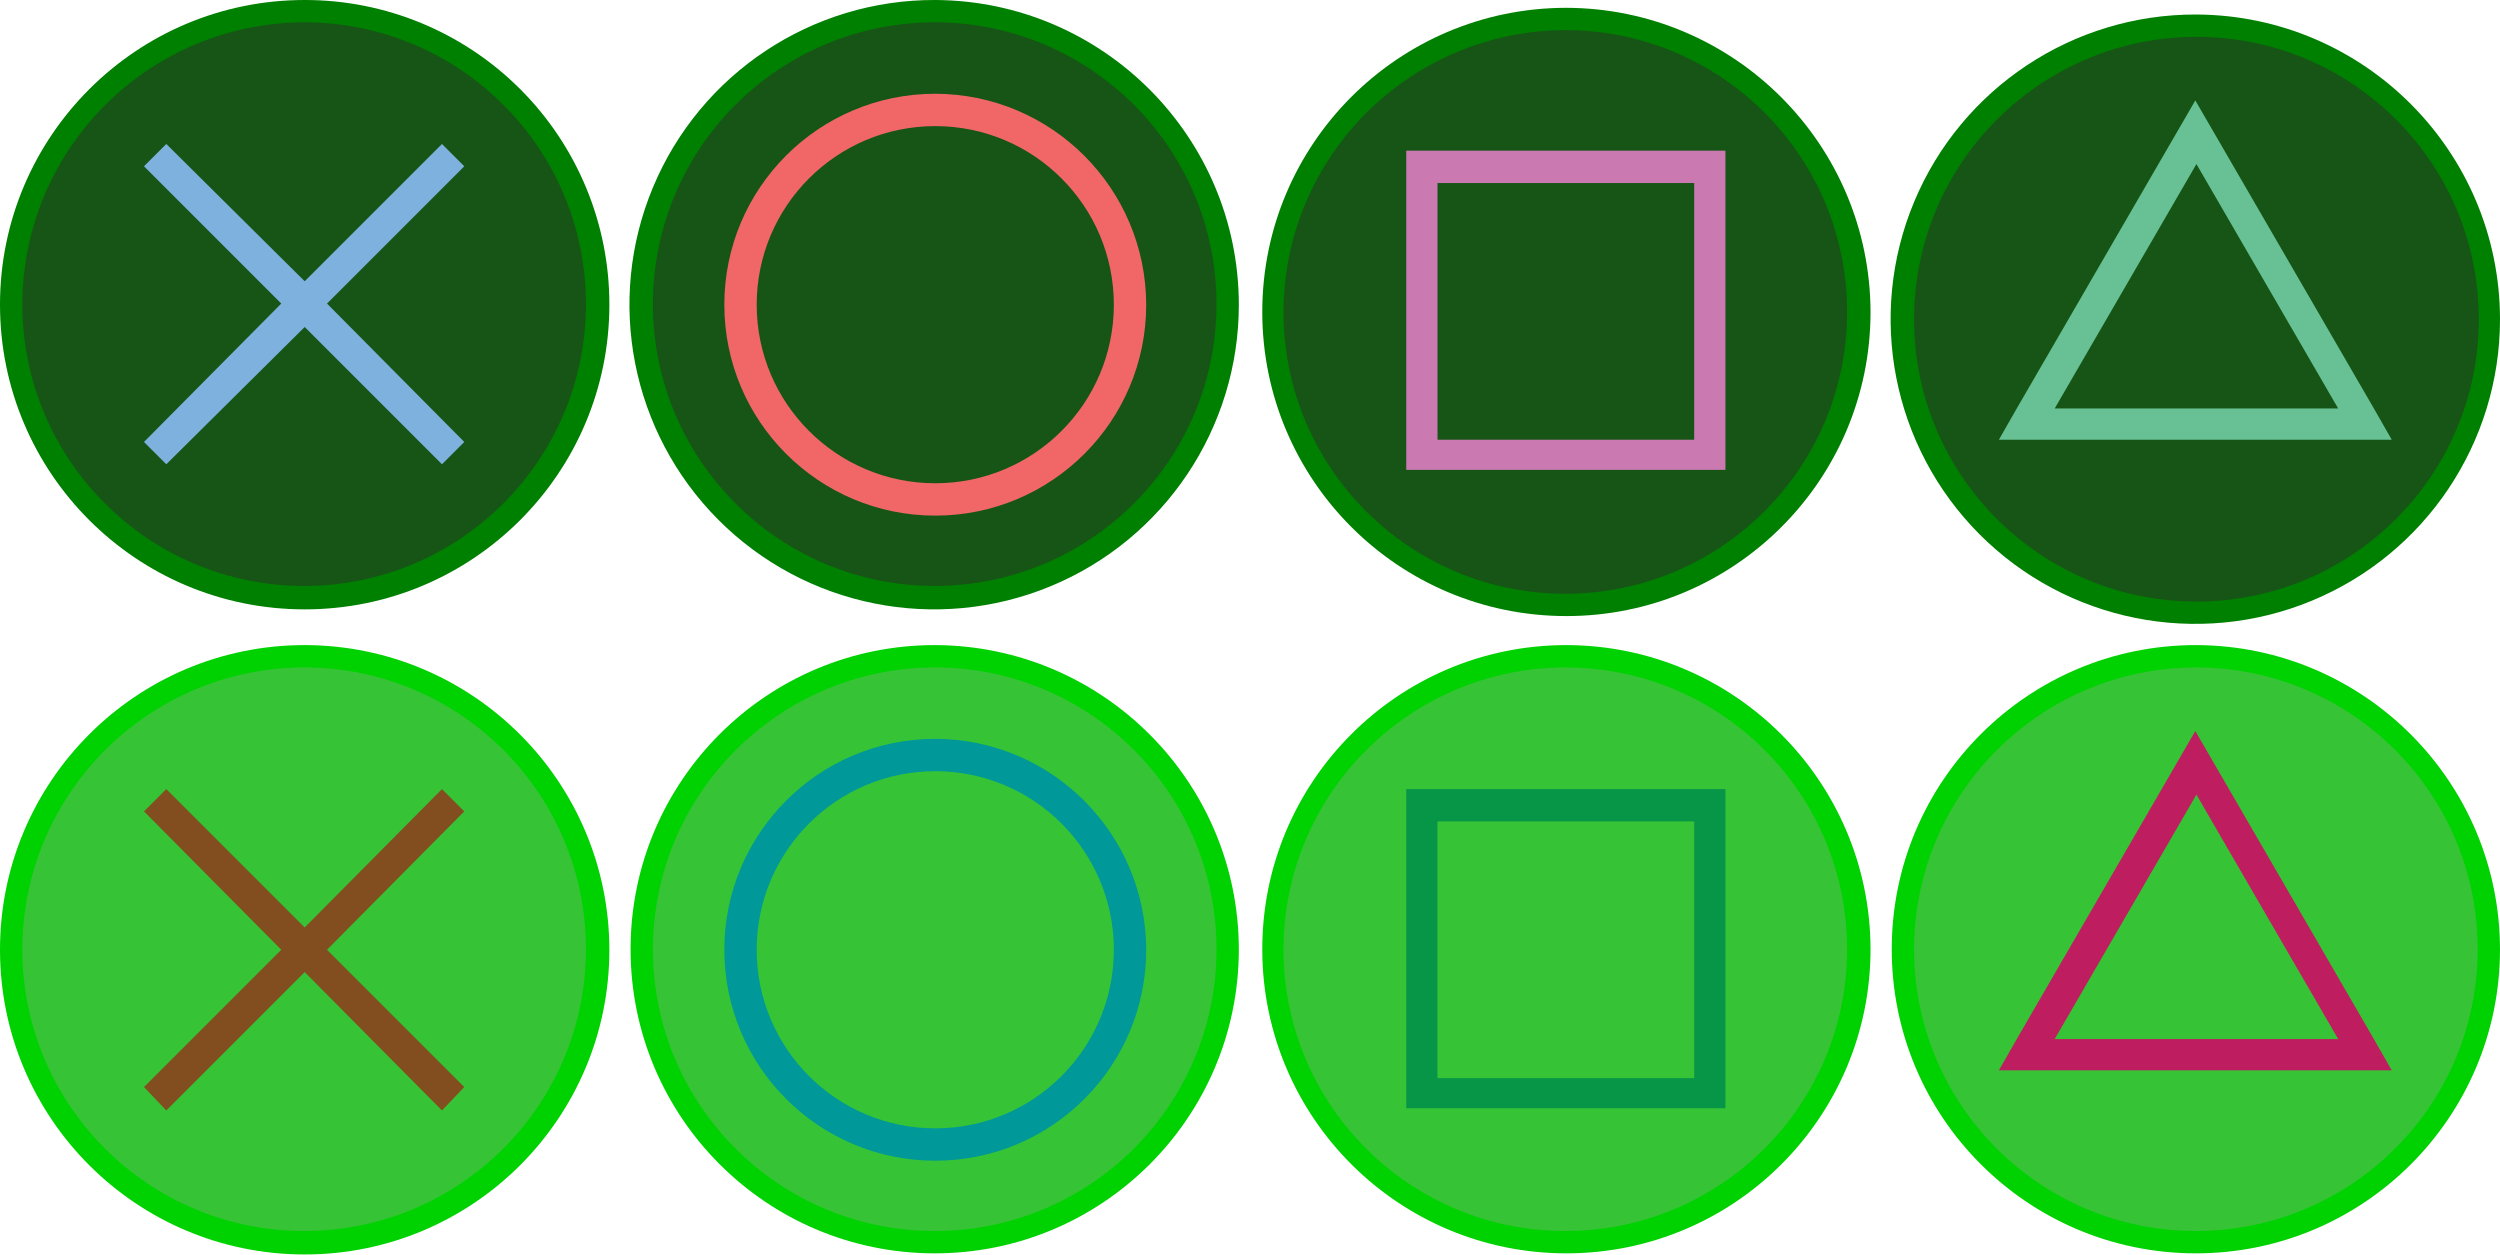
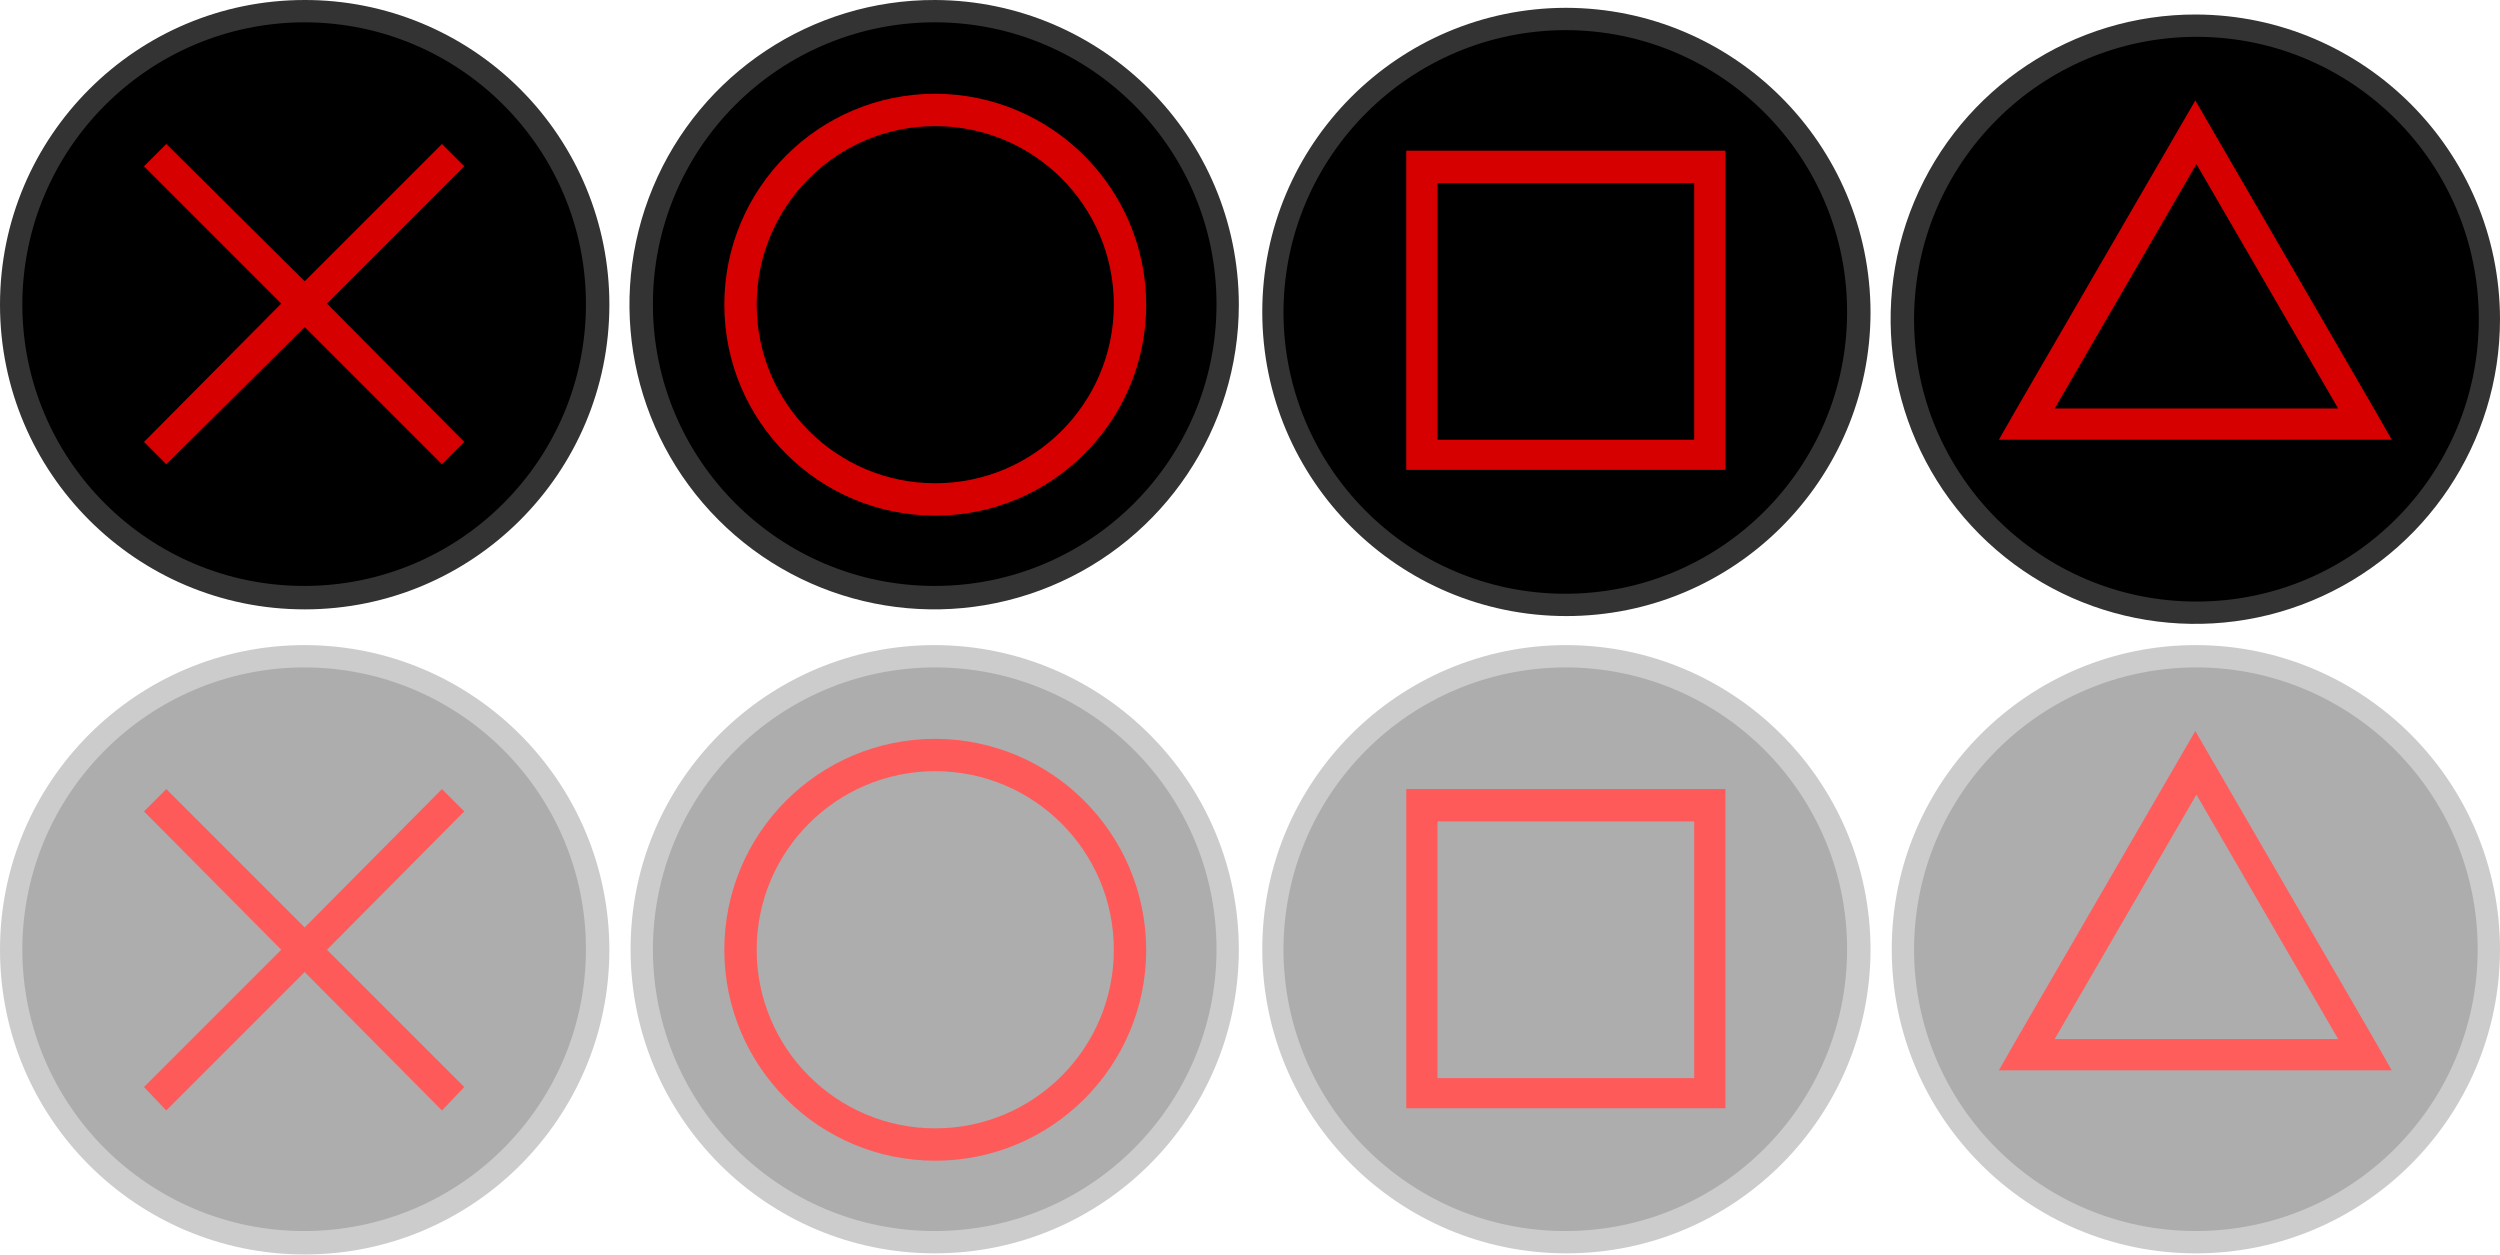
<svg xmlns="http://www.w3.org/2000/svg" id="Layer_1" data-name="Layer 1" width="224" height="112.4" viewBox="0 0 224 112.4" version="1.1">
  <defs id="defs1">
    <style id="style1">
      .cls-1 {
        fill: #e6e6e6;
      }

      .cls-2 {
        fill: #f0f0f0;
      }

      .cls-3 {
        fill: #009898;
      }

      .cls-4 {
        fill: #824e20;
      }

      .cls-5 {
        fill: #079647;
      }

      .cls-6 {
        fill: #be1e5f;
      }

      .cls-7 {
        fill: #1a1a1a;
      }

      .cls-8 {
        fill: #0f0f0f;
      }

      .cls-9 {
        fill: #f16667;
      }

      .cls-10 {
        fill: #7fb1df;
      }

      .cls-11 {
        fill: #cb79b1;
      }

      .cls-12 {
        fill: #66c194;
      }
    </style>
  </defs>
  <g id="g12">
    <g id="g3">
      <g id="g2">
-         <path class="cls-1" d="M83.8,111.3A26.25,26.25,0,1,1,110,85.1,26.33,26.33,0,0,1,83.8,111.3Z" id="path1" style="fill:#36c436;fill-opacity:1" />
-         <path class="cls-2" d="M83.8,59.8A25.25,25.25,0,1,1,58.5,85.1,25.31,25.31,0,0,1,83.8,59.8m0-2A27.25,27.25,0,1,0,111,85.1,27.31,27.31,0,0,0,83.8,57.8Z" id="path2" style="fill:#00d100;fill-opacity:1" />
+         <path class="cls-1" d="M83.8,111.3A26.25,26.25,0,1,1,110,85.1,26.33,26.33,0,0,1,83.8,111.3Z" id="path1" style="fill:#adadad;fill-opacity:1" />
+         <path class="cls-2" d="M83.8,59.8A25.25,25.25,0,1,1,58.5,85.1,25.31,25.31,0,0,1,83.8,59.8m0-2A27.25,27.25,0,1,0,111,85.1,27.31,27.31,0,0,0,83.8,57.8Z" id="path2" style="fill:#cccccc;fill-opacity:1" />
      </g>
-       <path class="cls-3" d="M83.8,66.2a18.9,18.9,0,1,0,18.9,18.9A18.95,18.95,0,0,0,83.8,66.2Zm0,34.9a16,16,0,1,1,16-16A16,16,0,0,1,83.8,101.1Z" id="path3" />
+       <path class="cls-3" d="M83.8,66.2a18.9,18.9,0,1,0,18.9,18.9A18.95,18.95,0,0,0,83.8,66.2Zm0,34.9a16,16,0,1,1,16-16A16,16,0,0,1,83.8,101.1Z" id="path3" style="fill:#ff5a5a;fill-opacity:1" />
    </g>
    <g id="g6">
      <g id="g5">
-         <path class="cls-1" d="M27.2,111.3A26.2,26.2,0,1,1,53.6,85.1,26.23,26.23,0,0,1,27.2,111.3Z" id="path4" style="fill:#36c436;fill-opacity:1" />
-         <path class="cls-2" d="M27.3,59.8A25.25,25.25,0,1,1,2,85.1,25.31,25.31,0,0,1,27.3,59.8m0-2A27.3,27.3,0,1,0,54.6,85.1,27.34,27.34,0,0,0,27.3,57.8Z" id="path5" style="fill:#00d100;fill-opacity:1" />
+         <path class="cls-1" d="M27.2,111.3A26.2,26.2,0,1,1,53.6,85.1,26.23,26.23,0,0,1,27.2,111.3Z" id="path4" style="fill:#adadad;fill-opacity:1" />
+         <path class="cls-2" d="M27.3,59.8A25.25,25.25,0,1,1,2,85.1,25.31,25.31,0,0,1,27.3,59.8m0-2A27.3,27.3,0,1,0,54.6,85.1,27.34,27.34,0,0,0,27.3,57.8Z" id="path5" style="fill:#cccccc;fill-opacity:1" />
      </g>
-       <polygon class="cls-4" points="41.6 72.7 39.6 70.7 27.3 83.1 14.9 70.7 12.9 72.7 25.2 85.1 12.9 97.4 14.9 99.5 27.3 87.1 39.6 99.5 41.6 97.4 29.3 85.1 41.6 72.7" id="polygon5" />
+       <polygon class="cls-4" points="41.6 72.7 39.6 70.7 27.3 83.1 14.9 70.7 12.9 72.7 25.2 85.1 12.9 97.4 14.9 99.5 27.3 87.1 39.6 99.5 41.6 97.4 29.3 85.1 41.6 72.7" id="polygon5" style="fill:#ff5a5a;fill-opacity:1" />
    </g>
    <g id="g8">
      <g id="g7">
-         <path class="cls-1" d="M140.3,111.3A26.25,26.25,0,1,1,166.6,85,26.25,26.25,0,0,1,140.3,111.3Z" id="path6" style="fill:#36c436;fill-opacity:1" />
-         <path class="cls-2" d="M140.3,59.8A25.25,25.25,0,1,1,115,85.1a25.31,25.31,0,0,1,25.3-25.3m0-2A27.25,27.25,0,1,0,167.6,85a27.31,27.31,0,0,0-27.3-27.2Z" id="path7" style="fill:#00d100;fill-opacity:1" />
+         <path class="cls-1" d="M140.3,111.3A26.25,26.25,0,1,1,166.6,85,26.25,26.25,0,0,1,140.3,111.3Z" id="path6" style="fill:#adadad;fill-opacity:1" />
+         <path class="cls-2" d="M140.3,59.8A25.25,25.25,0,1,1,115,85.1a25.31,25.31,0,0,1,25.3-25.3m0-2A27.25,27.25,0,1,0,167.6,85a27.31,27.31,0,0,0-27.3-27.2Z" id="path7" style="fill:#cccccc;fill-opacity:1" />
      </g>
-       <path class="cls-5" d="M151.8,70.7H126V99.3h28.6V70.7Zm0,25.9h-23v-23h23Z" id="path8" />
+       <path class="cls-5" d="M151.8,70.7H126V99.3h28.6V70.7Zm0,25.9h-23v-23h23Z" id="path8" style="fill:#ff5a5a;fill-opacity:1" />
    </g>
    <g id="g11">
      <g id="g10">
-         <path class="cls-1" d="M196.7,111.3A26.25,26.25,0,1,1,223,85.1,26.33,26.33,0,0,1,196.7,111.3Z" id="path9" style="fill:#36c436;fill-opacity:1" />
-         <path class="cls-2" d="M196.8,59.8a25.25,25.25,0,1,1-25.3,25.3,25.31,25.31,0,0,1,25.3-25.3m0-2A27.25,27.25,0,1,0,224,85.1a27.31,27.31,0,0,0-27.2-27.3Z" id="path10" style="fill:#00d100;fill-opacity:1" />
+         <path class="cls-1" d="M196.7,111.3A26.25,26.25,0,1,1,223,85.1,26.33,26.33,0,0,1,196.7,111.3Z" id="path9" style="fill:#adadad;fill-opacity:1" />
+         <path class="cls-2" d="M196.8,59.8a25.25,25.25,0,1,1-25.3,25.3,25.31,25.31,0,0,1,25.3-25.3m0-2A27.25,27.25,0,1,0,224,85.1a27.31,27.31,0,0,0-27.2-27.3Z" id="path10" style="fill:#cccccc;fill-opacity:1" />
      </g>
-       <path class="cls-6" d="M212.7,93.1l-16-27.6-16,27.6-1.6,2.8h35.2Zm-15.9,0H184.1l12.7-21.9,12.7,21.9Z" id="path11" />
+       <path class="cls-6" d="M212.7,93.1l-16-27.6-16,27.6-1.6,2.8h35.2Zm-15.9,0H184.1l12.7-21.9,12.7,21.9Z" id="path11" style="fill:#ff5c5c;fill-opacity:1" />
    </g>
  </g>
  <g id="g23">
    <g id="g14">
      <g id="g13">
-         <path class="cls-7" d="M83.8,53.5A26.25,26.25,0,1,1,110,27.2,26.33,26.33,0,0,1,83.8,53.5Z" id="path12" style="fill:#165516;fill-opacity:1" />
-         <path class="cls-8" d="M83.8,2A25.25,25.25,0,1,1,58.5,27.3,25.24,25.24,0,0,1,83.8,2m0-2A27.3,27.3,0,1,0,111,27.3,27.34,27.34,0,0,0,83.8,0Z" id="path13" style="fill:#008000;fill-opacity:1" />
+         <path class="cls-7" d="M83.8,53.5A26.25,26.25,0,1,1,110,27.2,26.33,26.33,0,0,1,83.8,53.5Z" id="path12" style="fill:#000000;fill-opacity:1" />
+         <path class="cls-8" d="M83.8,2A25.25,25.25,0,1,1,58.5,27.3,25.24,25.24,0,0,1,83.8,2m0-2A27.3,27.3,0,1,0,111,27.3,27.34,27.34,0,0,0,83.8,0Z" id="path13" style="fill:#333333;fill-opacity:1" />
      </g>
-       <path class="cls-9" d="M83.8,8.4a18.9,18.9,0,1,0,18.9,18.9A18.95,18.95,0,0,0,83.8,8.4Zm0,34.9a16,16,0,1,1,16-16A16,16,0,0,1,83.8,43.3Z" id="path14" />
+       <path class="cls-9" d="M83.8,8.4a18.9,18.9,0,1,0,18.9,18.9A18.95,18.95,0,0,0,83.8,8.4Zm0,34.9a16,16,0,1,1,16-16A16,16,0,0,1,83.8,43.3Z" id="path14" style="fill:#d60000;fill-opacity:1" />
    </g>
    <g id="g17">
      <g id="g16">
-         <path class="cls-7" d="M27.2,53.5A26.25,26.25,0,1,1,53.5,27.3,26.29,26.29,0,0,1,27.2,53.5Z" id="path15" style="fill:#165516;fill-opacity:1" />
-         <path class="cls-8" d="M27.3,2A25.25,25.25,0,1,1,2,27.3,25.33,25.33,0,0,1,27.3,2m0-2A27.3,27.3,0,1,0,54.6,27.3,27.27,27.27,0,0,0,27.3,0Z" id="path16" style="fill:#008000;fill-opacity:1" />
+         <path class="cls-7" d="M27.2,53.5A26.25,26.25,0,1,1,53.5,27.3,26.29,26.29,0,0,1,27.2,53.5Z" id="path15" style="fill:#000000;fill-opacity:1" />
+         <path class="cls-8" d="M27.3,2A25.25,25.25,0,1,1,2,27.3,25.33,25.33,0,0,1,27.3,2m0-2A27.3,27.3,0,1,0,54.6,27.3,27.27,27.27,0,0,0,27.3,0Z" id="path16" style="fill:#333333;fill-opacity:1" />
      </g>
-       <polygon class="cls-10" points="41.6 14.9 39.6 12.9 27.3 25.2 14.9 12.9 12.9 14.9 25.2 27.2 12.9 39.6 14.9 41.6 27.3 29.3 39.6 41.6 41.6 39.6 29.3 27.2 41.6 14.9" id="polygon16" />
+       <polygon class="cls-10" points="41.6 14.9 39.6 12.9 27.3 25.2 14.9 12.9 12.9 14.9 25.2 27.2 12.9 39.6 14.9 41.6 27.3 29.3 39.6 41.6 41.6 39.6 29.3 27.2 41.6 14.9" id="polygon16" style="fill:#d60000;fill-opacity:1" />
    </g>
    <g id="g19">
      <g id="g18">
-         <path class="cls-7" d="M140.3,54.2A26.25,26.25,0,1,1,166.6,28,26.23,26.23,0,0,1,140.3,54.2Z" id="path17" style="fill:#165516;fill-opacity:1" />
-         <path class="cls-8" d="M140.3,2.7A25.25,25.25,0,1,1,115,27.9,25.33,25.33,0,0,1,140.3,2.7m0-2A27.25,27.25,0,1,0,167.6,28,27.34,27.34,0,0,0,140.3.7Z" id="path18" style="fill:#008000;fill-opacity:1" />
+         <path class="cls-7" d="M140.3,54.2A26.25,26.25,0,1,1,166.6,28,26.23,26.23,0,0,1,140.3,54.2Z" id="path17" style="fill:#000000;fill-opacity:1" />
+         <path class="cls-8" d="M140.3,2.7A25.25,25.25,0,1,1,115,27.9,25.33,25.33,0,0,1,140.3,2.7m0-2A27.25,27.25,0,1,0,167.6,28,27.34,27.34,0,0,0,140.3.7Z" id="path18" style="fill:#333333;fill-opacity:1" />
      </g>
-       <path class="cls-11" d="M151.8,13.5H126V42.1h28.6V13.5Zm0,25.9h-23v-23h23Z" id="path19" />
+       <path class="cls-11" d="M151.8,13.5H126V42.1h28.6V13.5Zm0,25.9h-23v-23h23Z" id="path19" style="fill:#d60000;fill-opacity:1" />
    </g>
    <g id="g22">
      <g id="g21">
-         <path class="cls-7" d="M196.7,54.8A26.3,26.3,0,1,1,223,28.6,26.33,26.33,0,0,1,196.7,54.8Z" id="path20" style="fill:#165516;fill-opacity:1" />
-         <path class="cls-8" d="M196.8,3.3a25.3,25.3,0,1,1-25.3,25.3A25.33,25.33,0,0,1,196.8,3.3m0-2A27.3,27.3,0,1,0,224,28.6,27.34,27.34,0,0,0,196.8,1.3Z" id="path21" style="fill:#008000;fill-opacity:1" />
+         <path class="cls-7" d="M196.7,54.8A26.3,26.3,0,1,1,223,28.6,26.33,26.33,0,0,1,196.7,54.8Z" id="path20" style="fill:#000000;fill-opacity:1" />
+         <path class="cls-8" d="M196.8,3.3a25.3,25.3,0,1,1-25.3,25.3A25.33,25.33,0,0,1,196.8,3.3m0-2A27.3,27.3,0,1,0,224,28.6,27.34,27.34,0,0,0,196.8,1.3Z" id="path21" style="fill:#333333;fill-opacity:1" />
      </g>
-       <path class="cls-12" d="M212.7,36.6,196.7,9l-16,27.6-1.6,2.8h35.2Zm-15.9,0H184.1l12.7-21.9,12.7,21.9Z" id="path22" style="fill:#67c194;fill-opacity:1" />
+       <path class="cls-12" d="M212.7,36.6,196.7,9l-16,27.6-1.6,2.8h35.2Zm-15.9,0H184.1l12.7-21.9,12.7,21.9Z" id="path22" style="fill:#d60000;fill-opacity:1" />
    </g>
  </g>
</svg>
